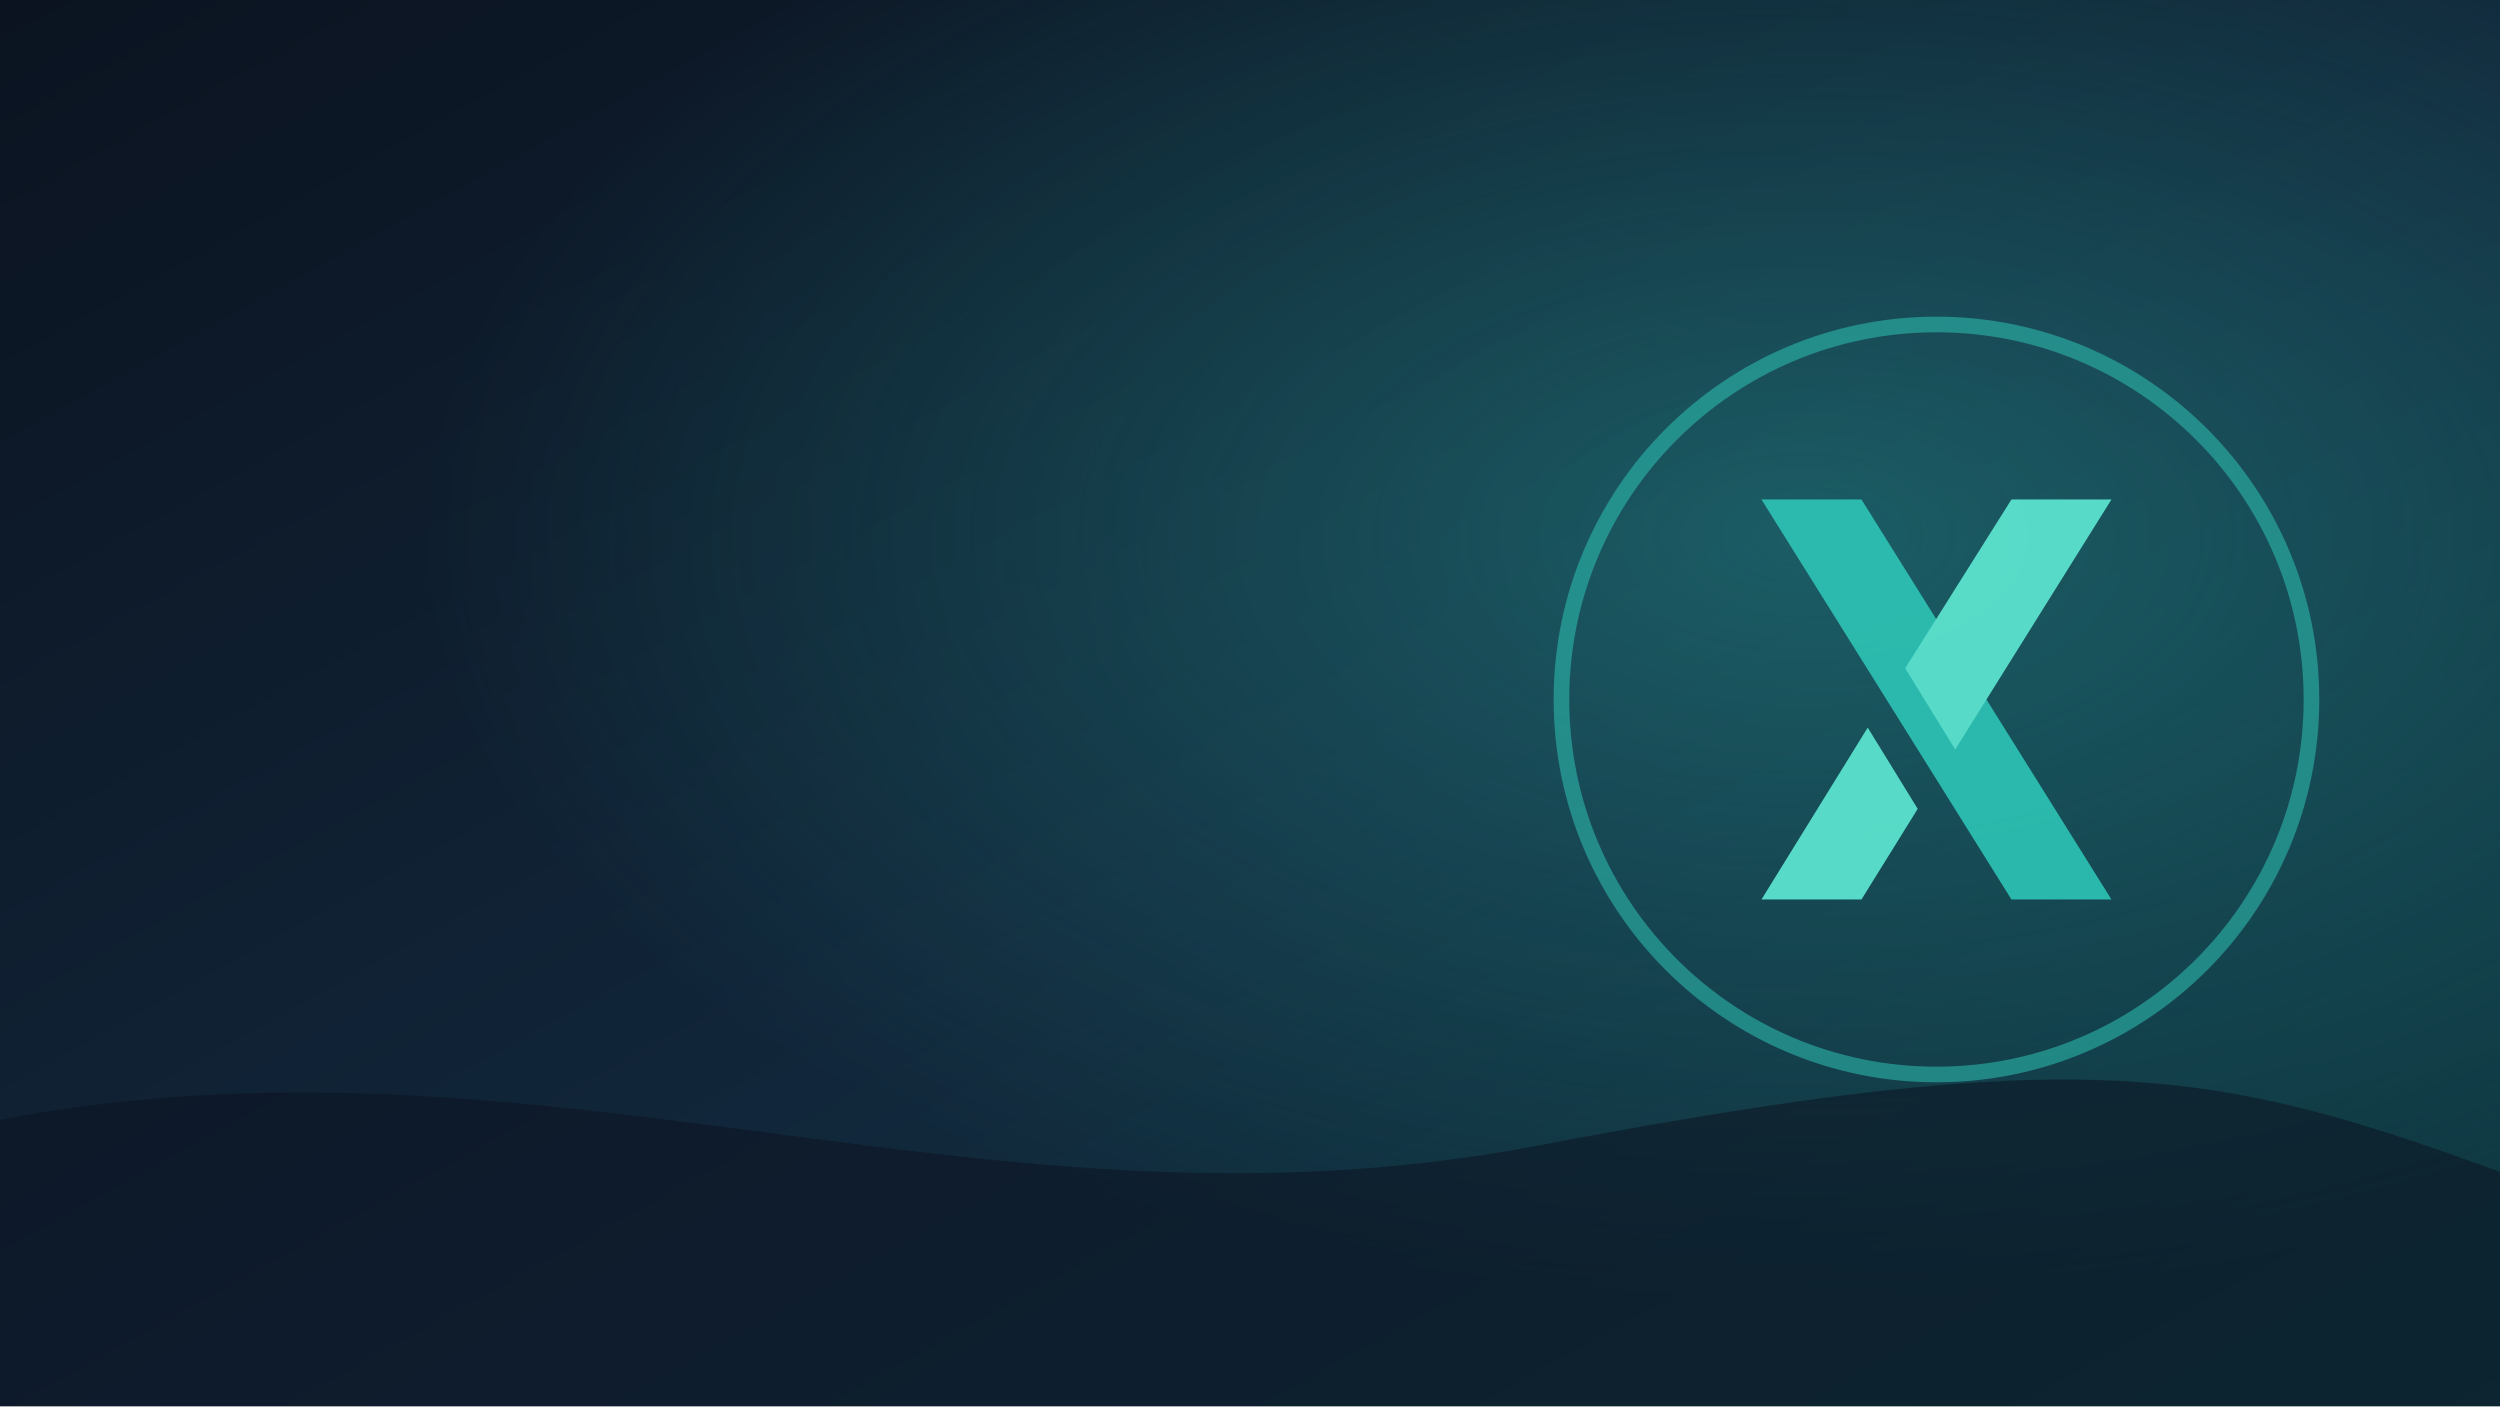
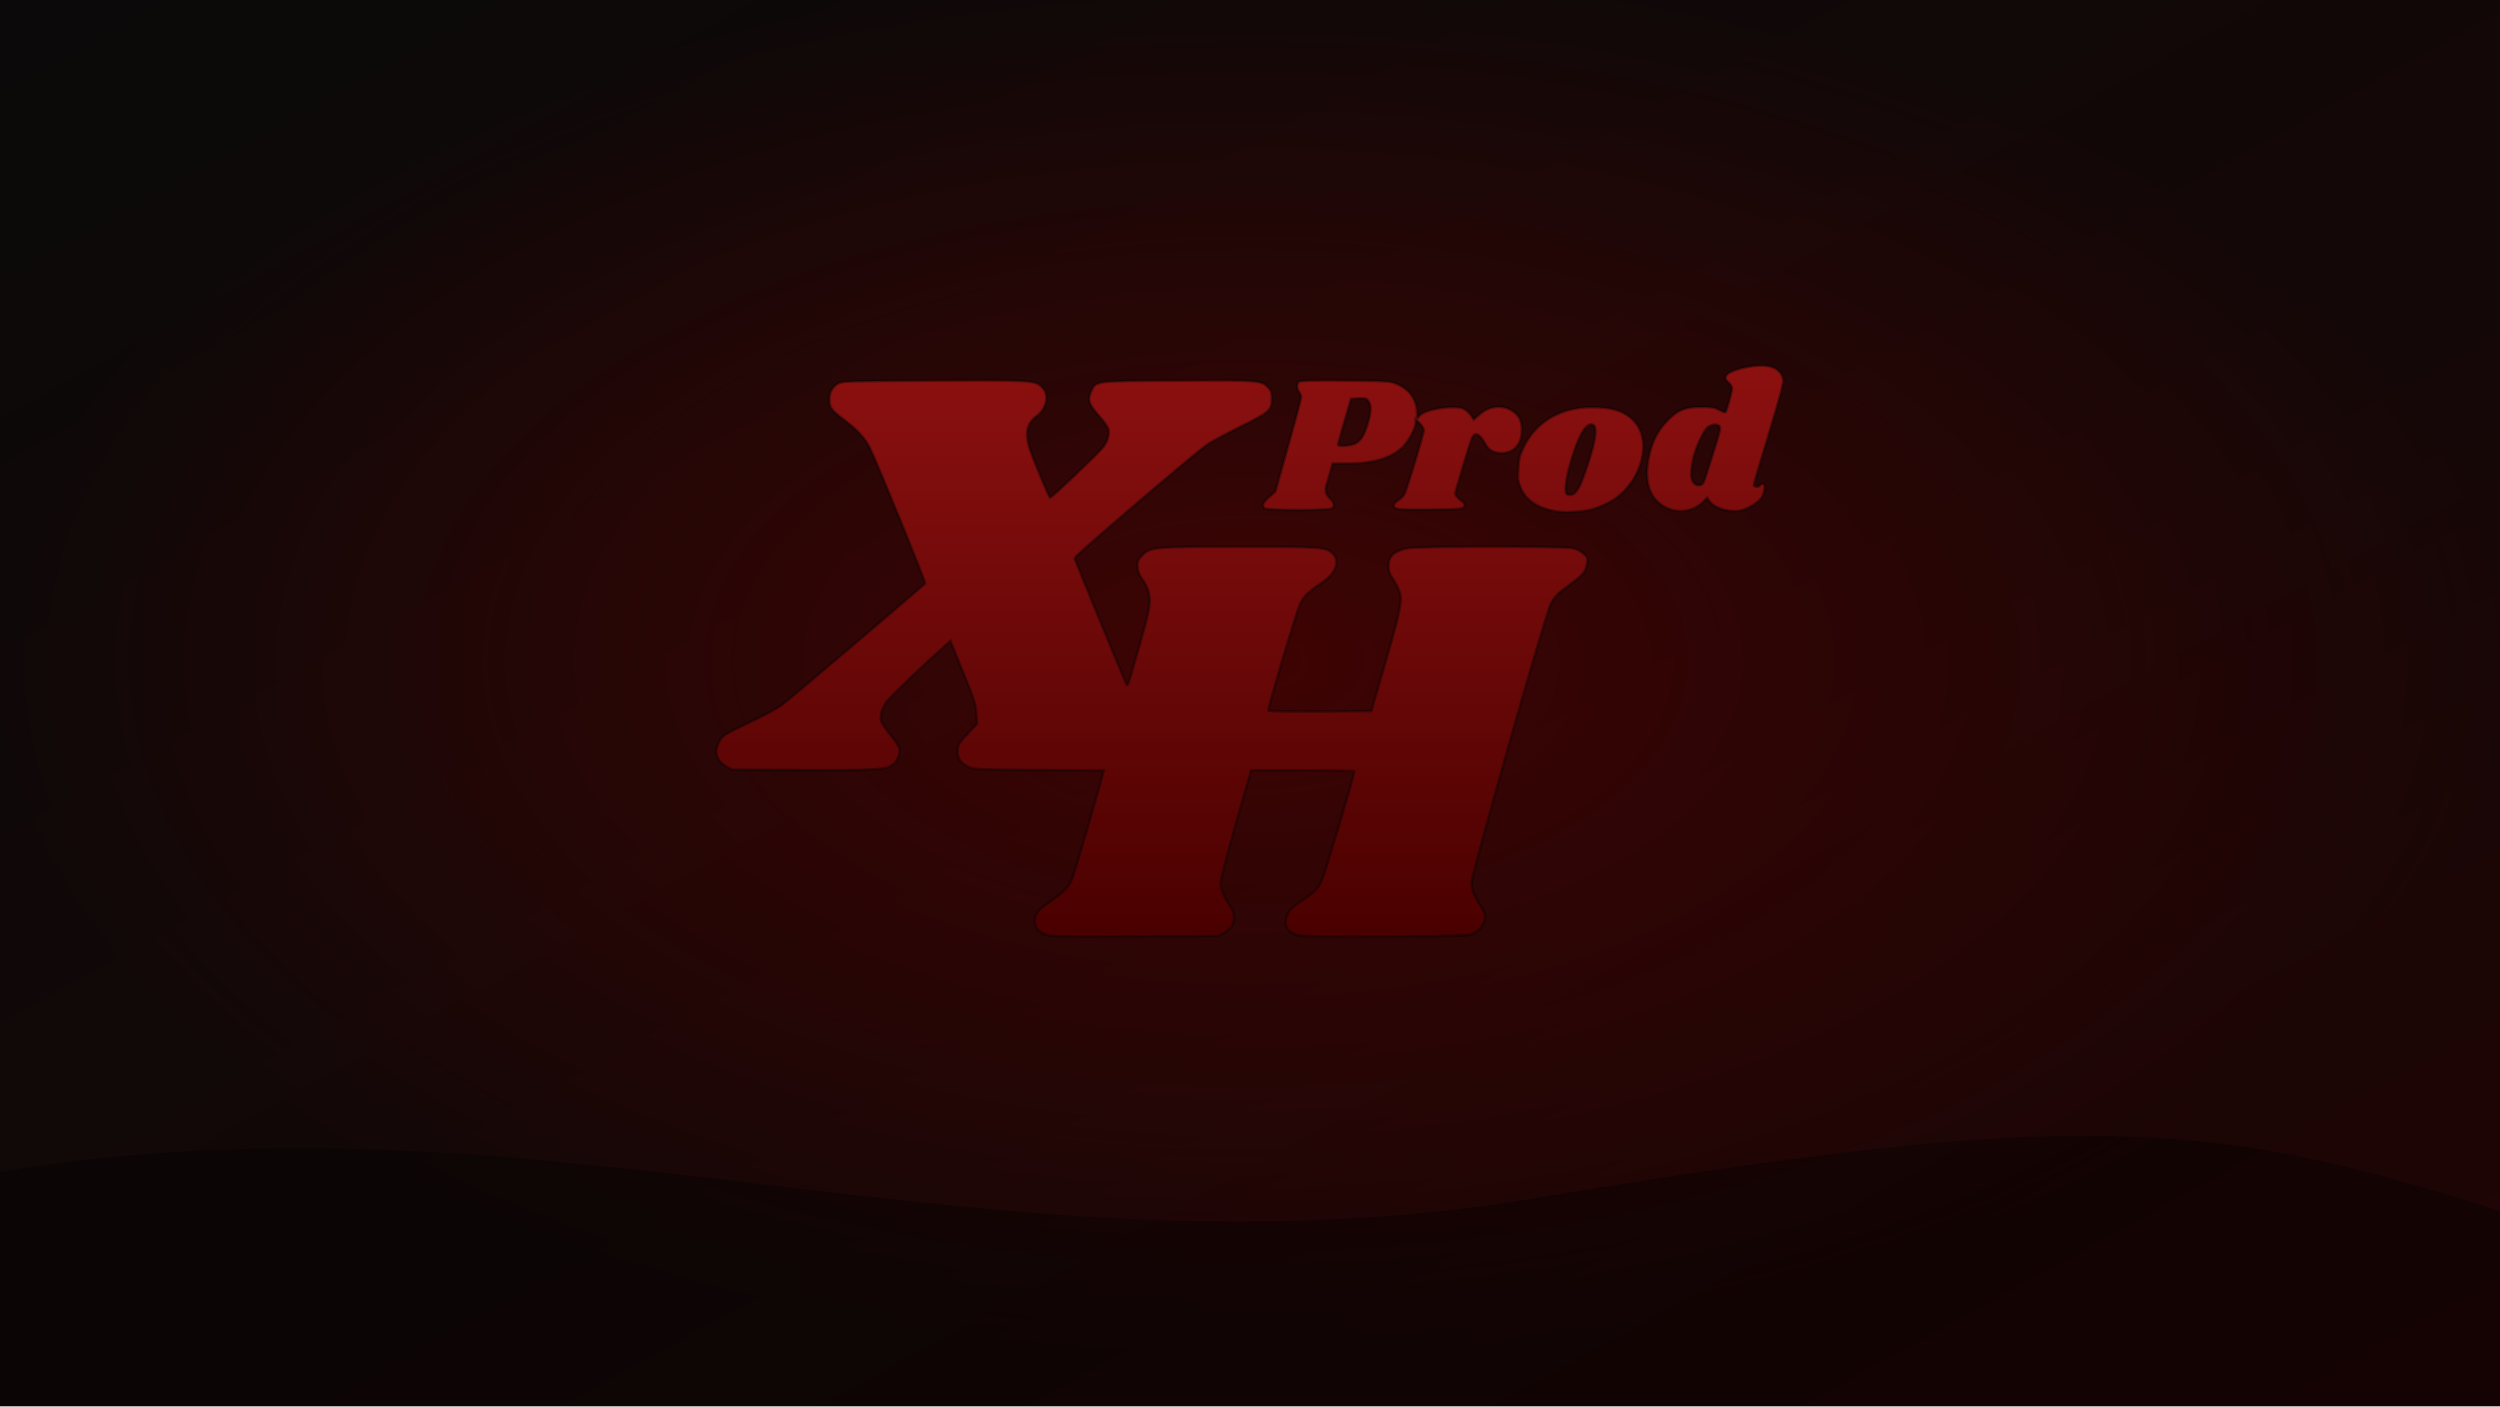
<svg xmlns="http://www.w3.org/2000/svg" width="1920" height="1080" viewBox="0 0 1920 1080">
  <defs>
    <linearGradient id="ceu" x1="0" y1="0" x2="1" y2="1">
-       <stop offset="0" stop-color="#0b1320" />
-       <stop offset="0.55" stop-color="#11263a" />
-       <stop offset="1" stop-color="#0e3b43" />
+       <stop offset="0" stop-color="#0b0909" />
+       <stop offset="0.6" stop-color="#140707" />
+       <stop offset="1" stop-color="#210404" />
    </linearGradient>
-     <radialGradient id="brilho" cx="0.72" cy="0.38" r="0.55">
-       <stop offset="0" stop-color="#2ec4b6" stop-opacity="0.35" />
-       <stop offset="1" stop-color="#2ec4b6" stop-opacity="0" />
+     <radialGradient id="brilho" cx="0.5" cy="0.47" r="0.5">
+       <stop offset="0" stop-color="#640000" stop-opacity="0.55" />
+       <stop offset="1" stop-color="#640000" stop-opacity="0" />
    </radialGradient>
+     <linearGradient id="tinta" x1="0" y1="0" x2="0" y2="1">
+       <stop offset="0" stop-color="#8c1010" />
+       <stop offset="1" stop-color="#4a0000" />
+     </linearGradient>
  </defs>
  <rect width="1920" height="1080" fill="url(#ceu)" />
  <rect width="1920" height="1080" fill="url(#brilho)" />
-   <g transform="translate(1180 230) scale(2.4)" opacity="0.9">
-     <circle cx="128" cy="128" r="120" fill="none" stroke="#2ec4b6" stroke-width="5" opacity="0.6" />
-     <path d="M72 64 L104 64 L184 192 L152 192 Z" fill="#2ec4b6" />
-     <path d="M184 64 L152 64 L118 118 L134 144 Z" fill="#5eead4" />
-     <path d="M72 192 L104 192 L122 163 L106 137 Z" fill="#5eead4" />
-   </g>
-   <path d="M0 860 C 420 780 760 960 1180 880 S 1700 820 1920 900 L1920 1080 L0 1080 Z" fill="#0b1320" opacity="0.55" />
+   <path transform="translate(406.53 -18.91) scale(1.04725)" fill="url(#tinta)" fill-rule="evenodd" stroke="#000" stroke-opacity="0.35" stroke-width="2" d="M377.2 703.0C369.8 699.6 368.4 691.5 374.2 685.2C375.5 683.9 379.7 680.6 383.6 678.0C391.8 672.4 395.5 668.4 398.2 662.1C399.7 658.5 417.9 596.4 420.5 585.8L421.2 583.1L373.8 582.8C330.2 582.5 326.2 582.4 322.2 580.6C317.0 578.3 314.0 574.3 314.0 569.5C314.0 564.7 315.2 562.7 322.3 555.2L328.3 548.9L327.8 541.2C327.4 534.3 326.3 531.1 318.0 510.8L308.8 488.0L304.6 491.8C290.2 504.5 264.5 529.1 262.1 532.5C258.6 537.4 257.1 542.5 258.0 546.6C258.4 548.3 261.4 553.0 264.8 557.0C268.2 561.0 271.2 565.5 271.5 567.1C272.3 570.7 269.6 576.6 266.0 579.2C261.3 582.6 252.1 583.1 199.4 582.8L148.5 582.5L144.3 580.1C139.9 577.6 137.0 573.1 137.0 568.8C137.0 567.5 138.0 564.5 139.2 562.1C141.7 557.3 141.9 557.2 165.0 546.1C173.0 542.3 182.2 537.3 185.5 534.9C189.7 531.8 273.9 460.4 290.3 446.0C291.0 445.4 254.8 356.5 249.6 346.2C246.1 339.3 240.5 333.2 230.8 325.9C221.4 318.7 220.0 316.8 220.0 311.2C220.0 305.9 222.2 301.9 226.4 299.4C229.3 297.6 232.9 297.5 297.0 297.2C370.1 296.9 370.8 296.9 376.1 302.2C381.5 307.6 379.5 317.6 372.0 323.2C365.1 328.3 363.4 335.2 366.6 346.1C368.7 353.1 381.1 383.0 381.9 383.0C383.2 383.0 418.2 349.7 421.0 345.8C424.2 341.4 425.6 336.4 424.6 332.6C424.3 331.2 421.3 327.0 418.0 323.3C410.3 314.5 409.2 311.5 411.8 305.6C415.6 297.2 412.9 297.5 476.0 297.2C536.5 296.9 536.8 296.9 542.1 302.6C544.0 304.6 544.5 306.2 544.5 310.5C544.5 319.0 543.1 320.2 520.4 331.5C509.4 337.0 498.6 342.8 496.5 344.5C481.9 355.5 399.5 426.1 399.8 427.4C400.4 429.4 436.2 516.5 437.5 519.0C439.0 521.8 438.0 524.5 448.9 486.3C457.1 457.8 457.0 453.7 448.1 440.5C446.8 438.6 446.0 435.9 446.0 433.1C446.0 429.4 446.6 428.2 449.8 425.0C455.5 419.3 458.6 419.0 521.3 419.0C580.6 419.0 584.4 419.3 589.2 424.0C594.4 429.2 591.6 438.0 583.0 444.0C570.4 452.7 568.2 454.8 565.1 461.2C562.6 466.4 542.0 535.7 542.0 539.0C542.0 539.7 554.0 539.9 579.8 539.8L617.5 539.5L628.2 502.5C640.2 460.8 640.9 456.6 636.6 448.2C635.2 445.6 633.2 442.1 632.1 440.5C629.8 437.1 629.4 431.4 631.2 427.5C632.8 424.0 637.4 421.4 644.4 420.1C652.5 418.6 758.0 418.6 764.9 420.1C768.0 420.7 771.2 422.3 773.1 424.1C775.9 426.7 776.2 427.5 775.7 431.1C775.0 436.3 773.1 439.2 767.0 443.7C764.3 445.8 759.8 449.2 757.0 451.3C753.6 453.8 751.1 456.8 749.1 460.8C744.9 469.2 691.0 659.0 691.0 665.5C691.0 670.6 693.1 675.6 698.5 683.6C699.9 685.6 701.0 688.7 701.0 690.5C701.0 694.9 697.3 700.1 692.5 702.5C688.7 704.4 686.2 704.5 628.0 704.8C587.6 705.0 566.3 704.8 563.9 704.1C555.2 701.5 552.4 696.0 556.0 688.5C557.6 685.1 559.8 683.0 565.3 679.4C575.0 673.1 577.7 670.5 581.0 664.0C583.1 659.7 605.0 586.6 605.0 583.7C605.0 583.3 588.0 583.0 567.1 583.0L529.3 583.0L518.1 622.2C512.0 643.9 507.0 663.3 507.0 665.5C507.0 670.0 509.5 675.9 513.9 682.4C519.1 689.9 517.4 697.7 509.7 702.1L505.5 704.5L443.5 704.7C383.7 705.0 381.3 704.9 377.2 703.0ZM752.8 393.0C739.2 390.6 731.0 385.0 727.0 375.8C725.1 371.2 724.8 369.4 725.3 361.7C725.7 354.1 726.3 351.8 729.4 345.5C738.3 327.4 756.4 316.8 778.5 316.7C793.4 316.7 801.4 318.9 808.5 325.2C825.1 339.7 815.7 373.9 791.5 386.7C788.2 388.4 783.0 390.5 780.0 391.4C773.3 393.4 759.3 394.2 752.8 393.0ZM836.6 391.5C824.1 387.1 818.1 375.6 820.0 359.6C821.6 345.4 826.5 334.6 835.0 326.1C842.5 318.6 847.7 316.5 859.0 316.5C866.9 316.5 869.2 316.9 872.7 318.7C875.0 320.0 877.1 320.7 877.3 320.2C878.4 318.5 882.0 305.1 882.0 302.9C882.0 301.6 880.9 299.7 879.4 298.5C874.1 294.3 878.7 290.2 891.8 287.5C907.9 284.0 917.8 287.2 919.5 296.4C920.0 298.7 917.2 309.0 909.1 335.9C903.0 355.9 898.0 372.9 898.0 373.6C898.0 375.2 901.6 375.5 902.5 374.0C902.8 373.4 903.8 373.0 904.7 373.0C906.8 373.0 905.9 379.9 903.4 383.3C900.8 386.7 894.4 390.8 889.5 392.1C881.3 394.4 869.0 391.0 865.4 385.5L863.8 383.1L860.3 386.5C854.2 392.4 844.7 394.4 836.6 391.5ZM539.2 390.8C537.1 388.7 537.9 386.7 542.5 382.6L547.1 378.5L556.5 345.0C561.7 326.6 566.0 310.6 566.0 309.4C566.0 308.3 565.3 306.5 564.5 305.4C562.7 303.0 562.6 299.6 564.4 298.1C565.4 297.2 574.6 297.0 598.7 297.2C630.7 297.5 631.6 297.6 636.7 299.9C646.0 304.0 651.0 311.6 651.0 321.5C651.0 325.3 651.0 325.4 652.5 323.2C656.1 318.2 678.7 314.6 685.5 318.0C687.1 318.8 689.4 320.9 690.5 322.6L692.6 325.7L696.8 322.0C704.0 315.6 713.5 314.6 721.1 319.5C726.2 322.8 728.3 327.8 727.8 335.1C727.1 344.6 721.7 350.2 713.2 350.3C707.4 350.4 703.6 348.3 701.2 343.8C696.8 335.7 693.3 334.3 691.1 339.8C689.1 344.9 679.0 378.7 679.0 380.2C679.0 381.1 680.7 383.2 682.8 384.8C685.9 387.4 686.3 388.2 685.4 389.7C684.4 391.3 682.2 391.5 660.5 391.8C636.5 392.0 634.0 391.7 634.0 388.4C634.0 387.6 635.6 386.0 637.5 384.8C639.3 383.5 641.4 381.5 641.9 380.2C643.9 375.9 656.0 335.8 656.0 333.6C656.0 332.4 654.6 330.1 653.0 328.5L650.0 325.6L650.0 328.2C650.0 332.1 644.3 342.5 640.0 346.4C631.2 354.3 618.6 358.0 600.1 358.0L589.1 358.0L587.5 363.8C586.6 366.9 585.4 370.8 584.9 372.4C583.3 377.5 583.8 380.5 587.0 383.5C590.2 386.6 590.8 388.8 588.8 390.8C587.1 392.5 540.9 392.5 539.2 390.8ZM767.2 379.2C770.0 376.1 772.7 369.8 776.9 356.5C781.8 341.4 783.1 332.2 780.7 330.1C775.6 325.9 768.9 337.4 762.4 361.5C760.1 370.2 759.3 378.9 760.7 380.3C761.9 381.6 765.7 381.0 767.2 379.2ZM861.1 371.9C861.7 370.7 864.9 361.1 868.1 350.6C873.7 332.6 874.0 331.4 872.3 330.2C870.2 328.7 866.3 329.4 863.7 331.8C860.7 334.5 855.1 347.1 853.5 354.5C851.6 363.6 851.6 369.0 853.6 371.8C855.6 374.6 859.6 374.7 861.1 371.9ZM605.6 343.4C609.7 341.4 612.2 337.6 614.9 328.6C617.4 320.5 617.6 315.3 615.4 312.2C614.0 310.2 613.1 309.9 608.2 310.2L602.6 310.5L597.8 327.0C595.2 336.1 593.0 343.8 593.0 344.2C593.0 345.6 602.2 345.0 605.6 343.4Z" />
+   <path d="M0 900 C 420 830 760 990 1180 920 S 1700 860 1920 930 L1920 1080 L0 1080 Z" fill="#000" opacity="0.35" />
</svg>
